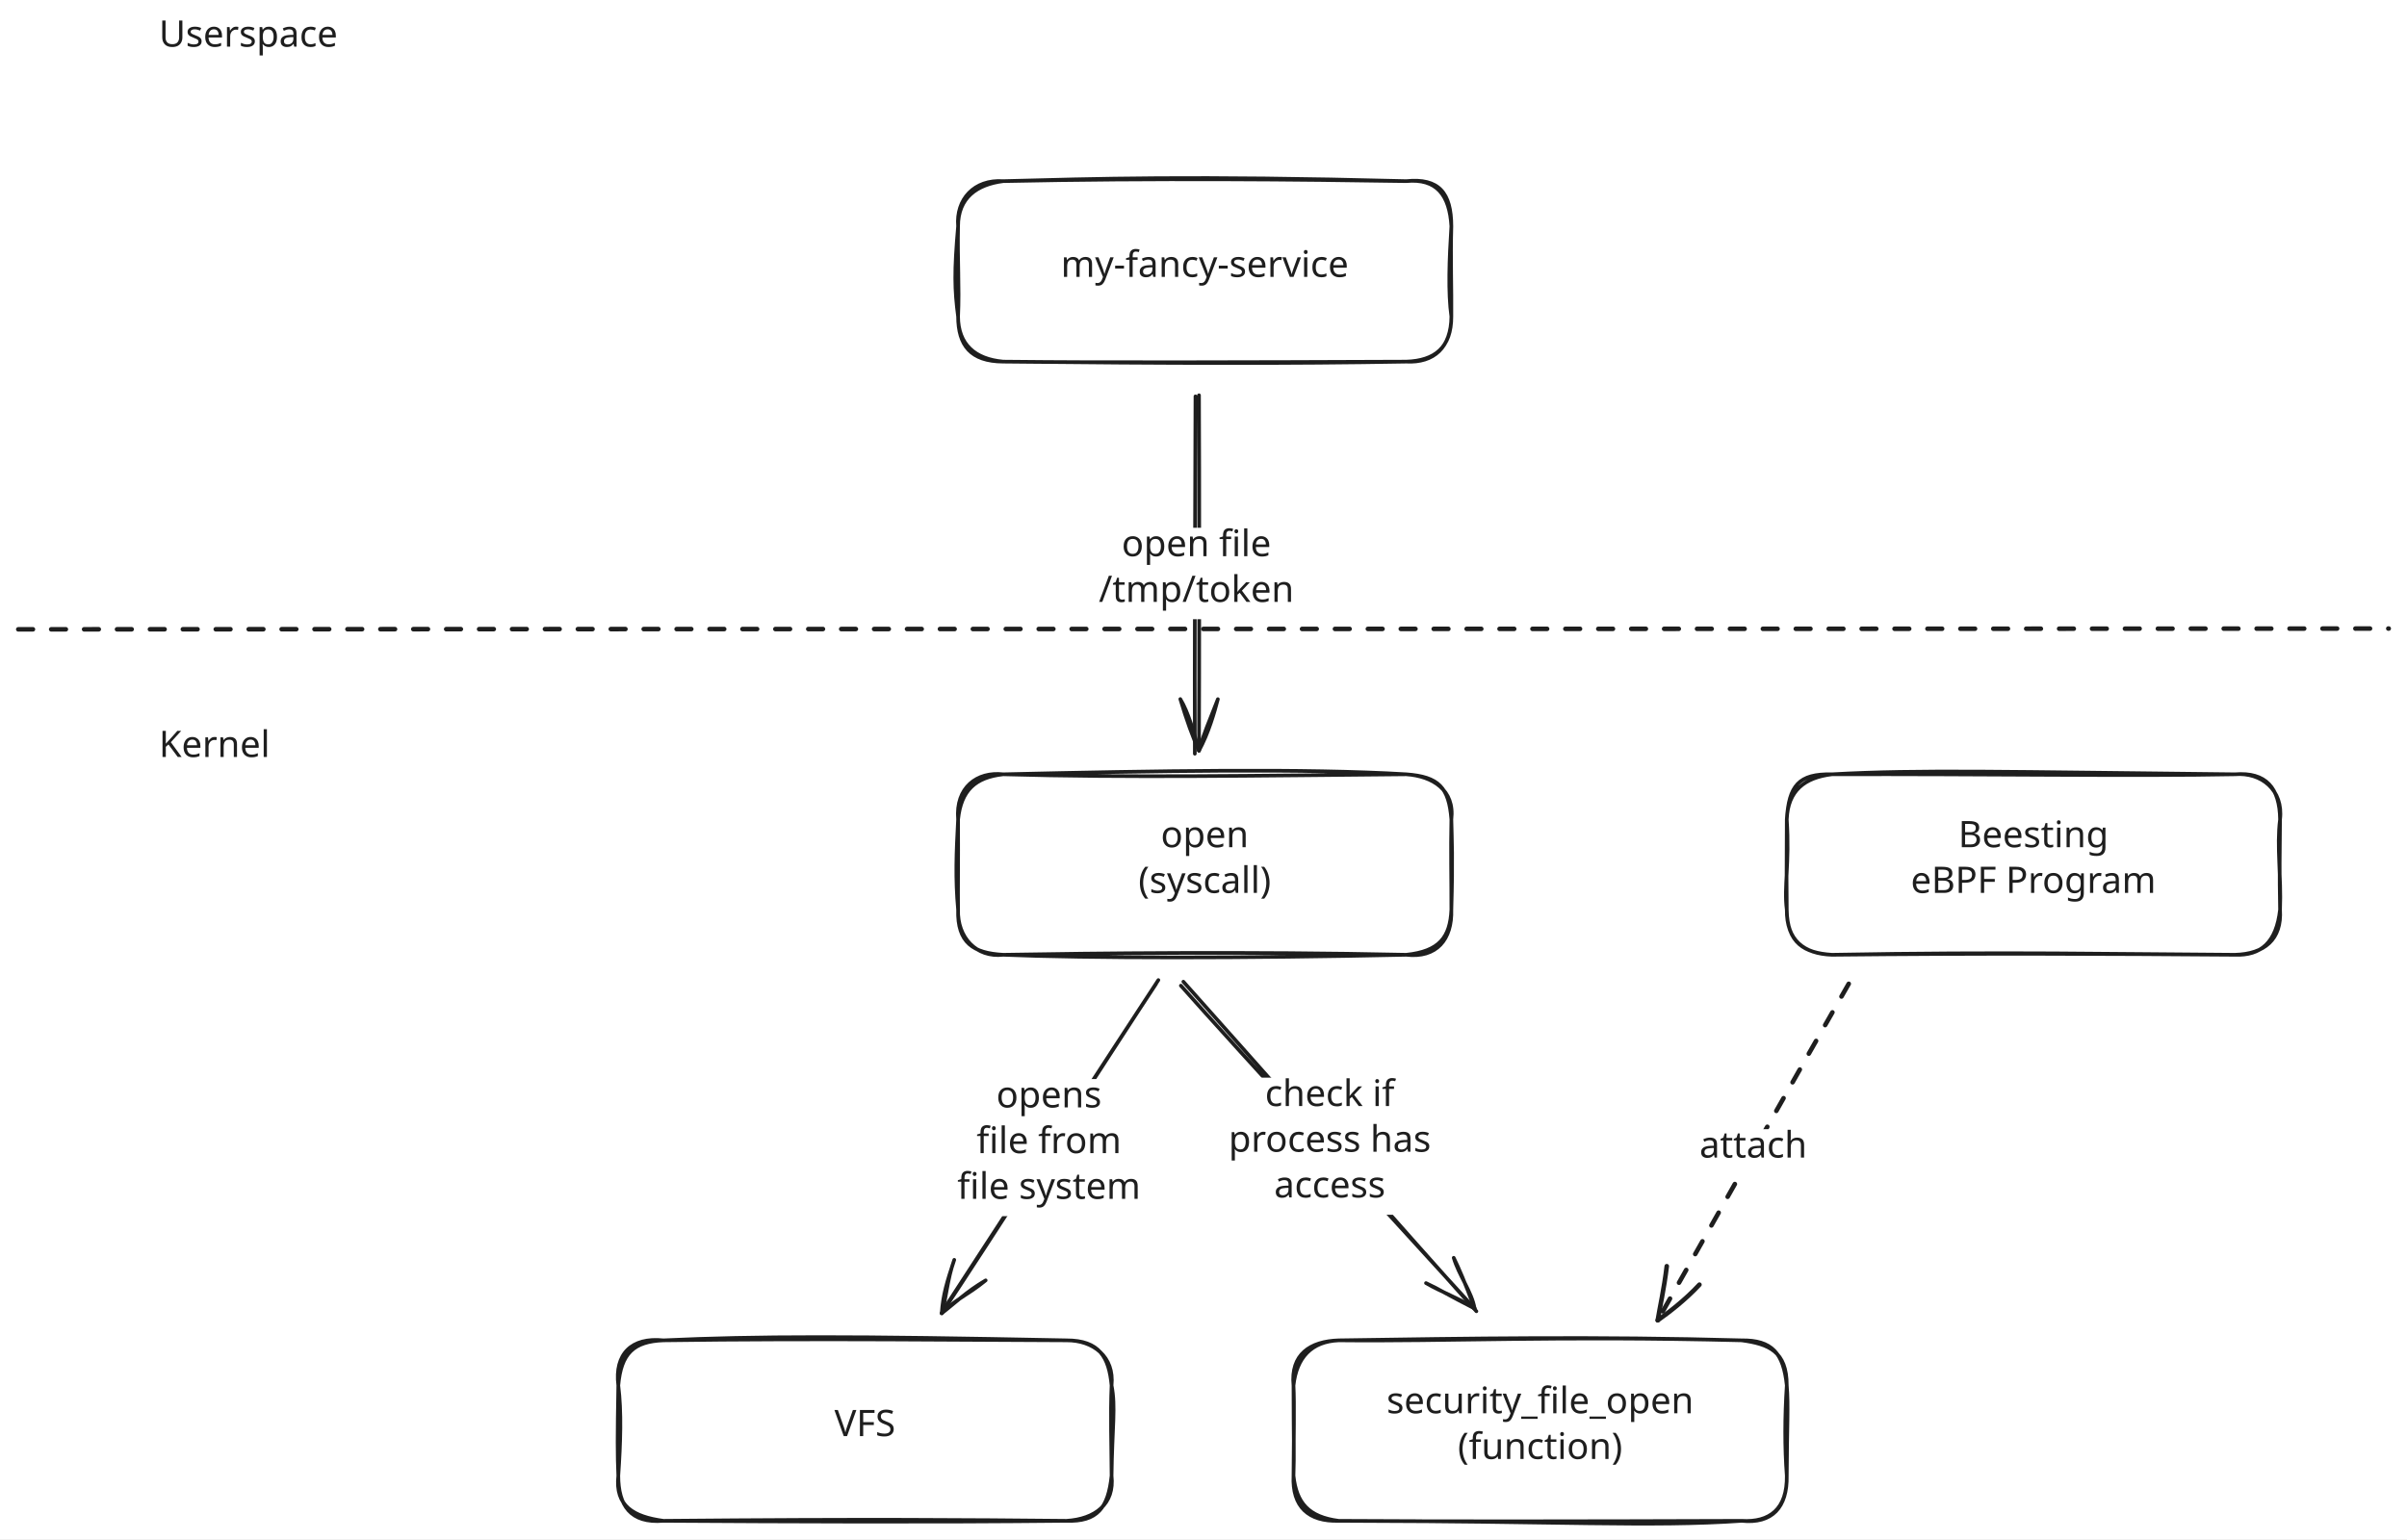
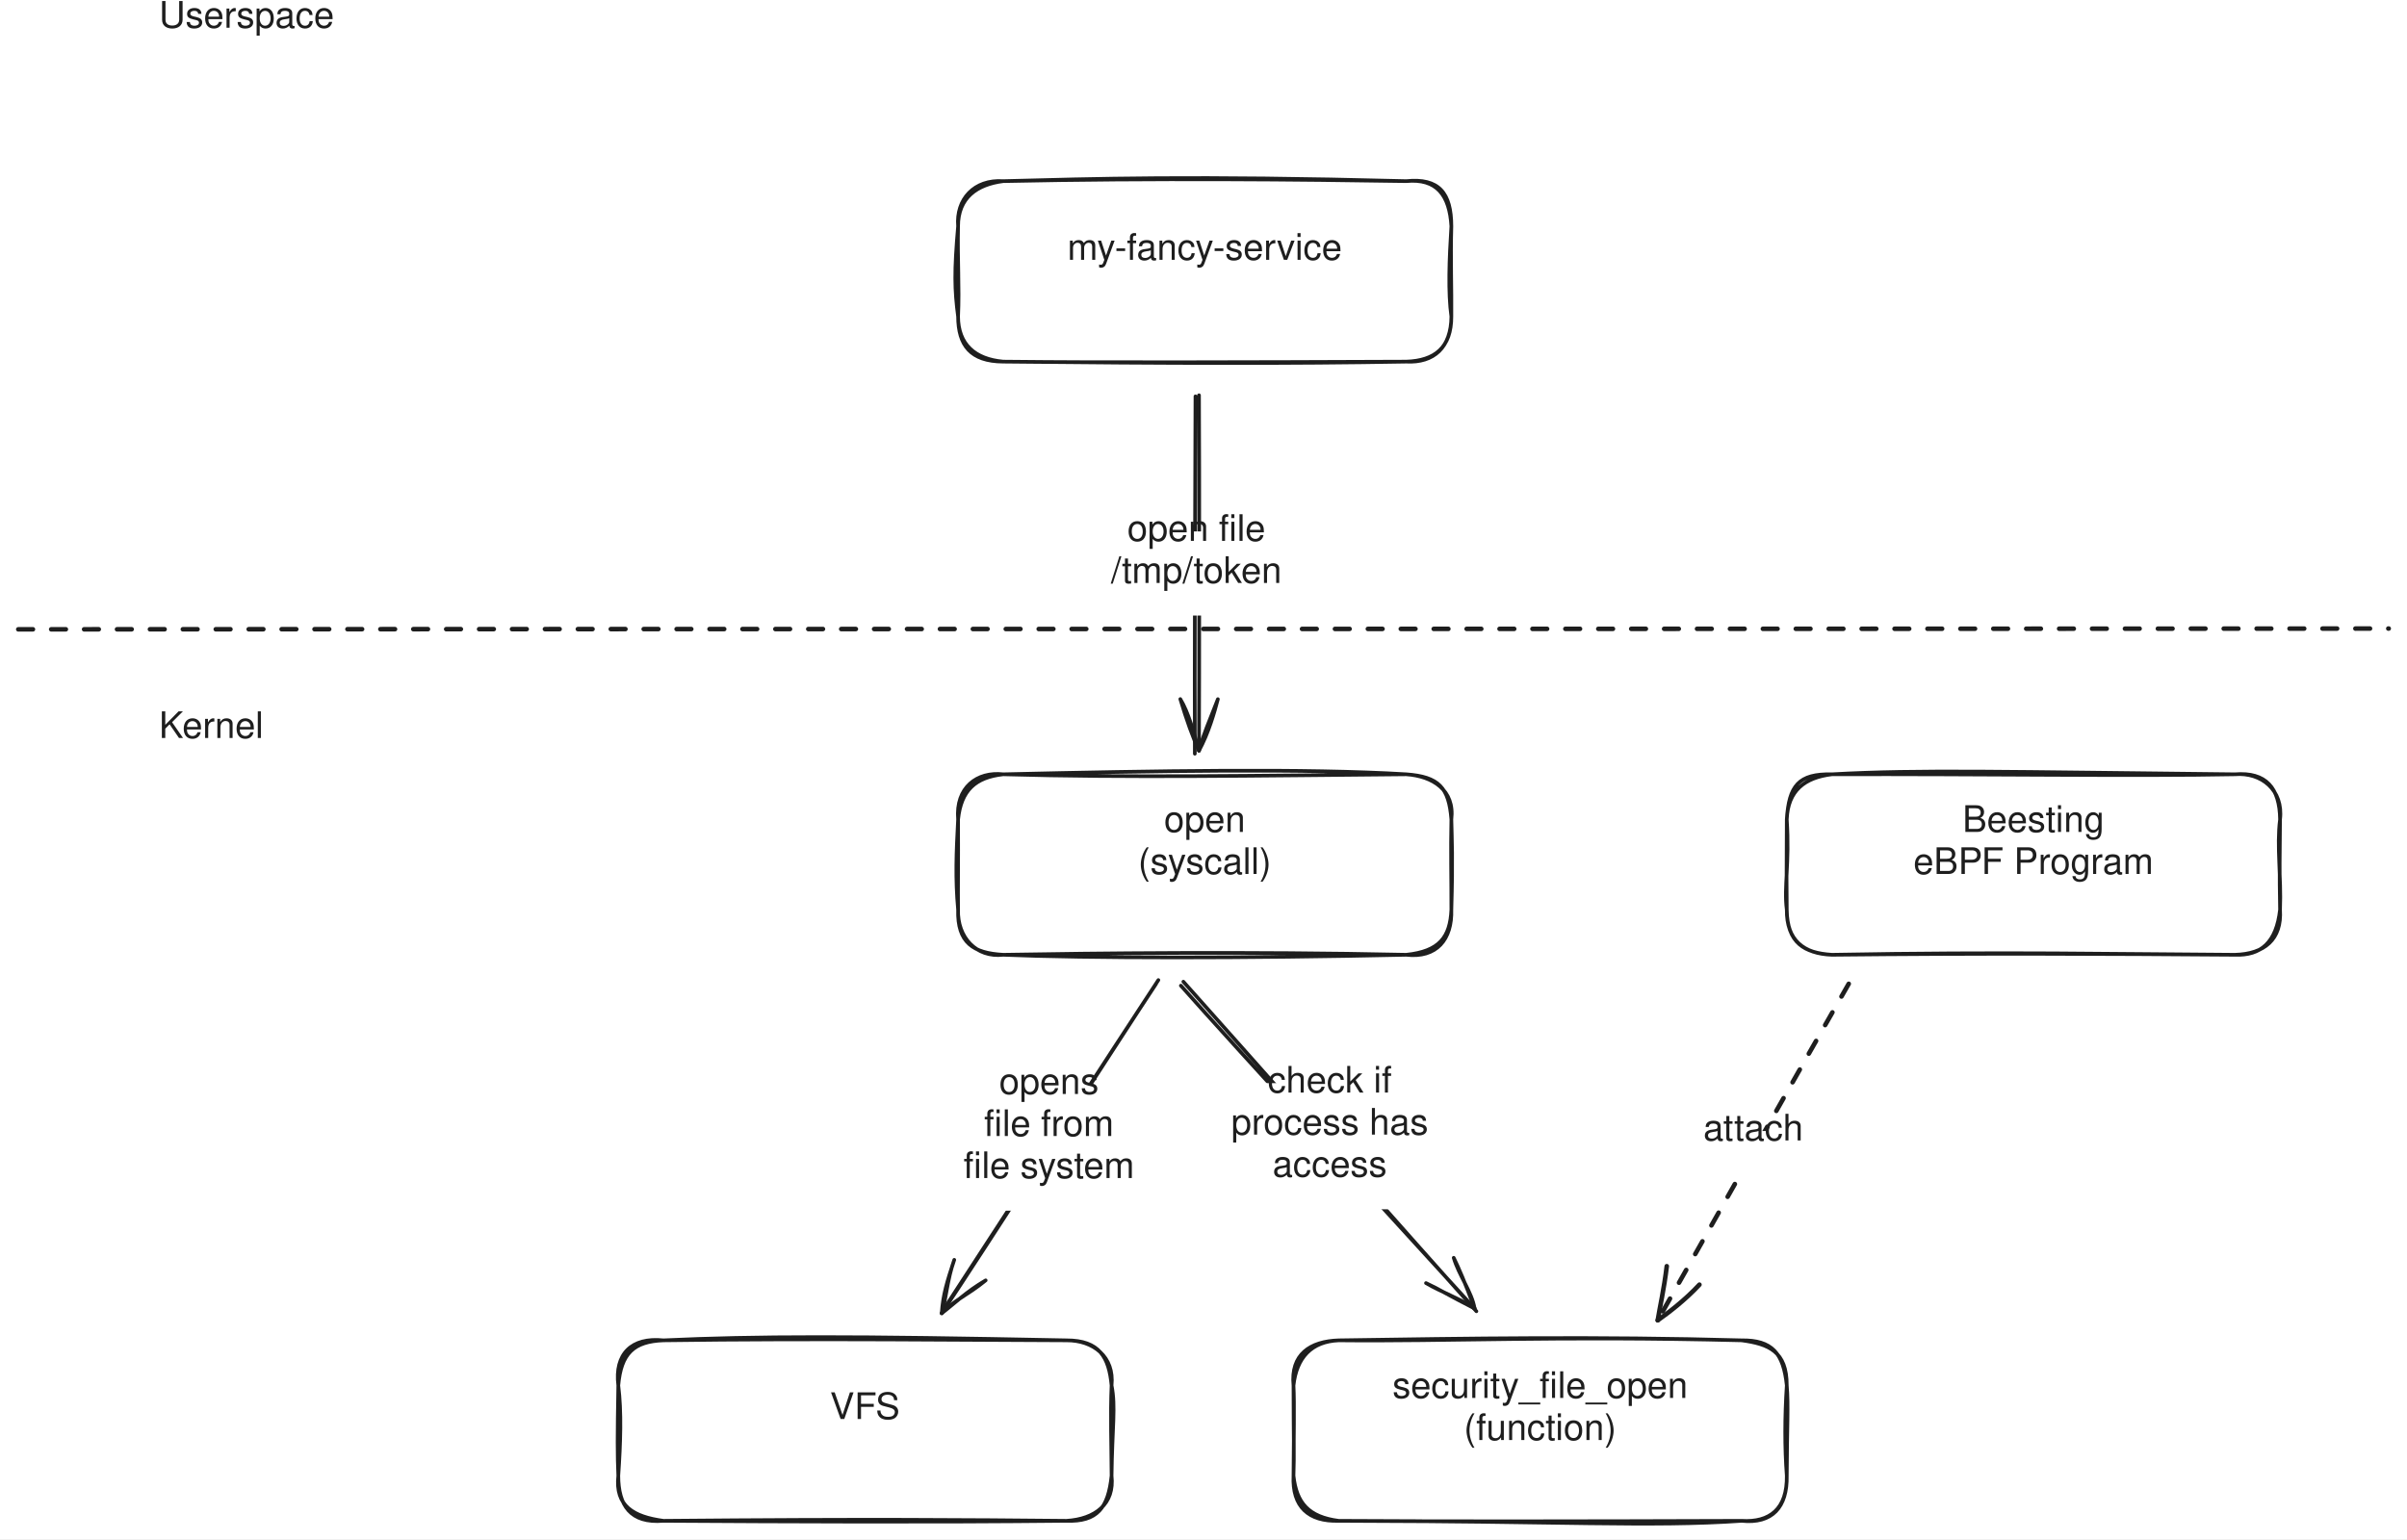
<svg xmlns="http://www.w3.org/2000/svg" version="1.1" viewBox="0 0 1316.222 841.895" width="3948.667" height="2525.685">
  
-   eyJ2ZXJzaW9uIjoiMSIsImVuY29kaW5nIjoiYnN0cmluZyIsImNvbXByZXNzZWQiOnRydWUsImVuY29kZWQiOiJ4nOVcXGlv20hcdTAwMTL97l9heL7sXHUwMDAyI6bvY4DFwod8rO/IR5zNwKAlSuKIXCJcdTAwMTWScuJcZvLft5pWzEOkXHUwMDBlj+SRNlxuXHUwMDEwy+wmu9jdr96r6m7/ubG5uVx1MDAxNT9ccpyt3za3nK9N23Nbof1l61dz/dFcdCM38KGIJL9HwTBsJjW7cTyIfnv3rm+HPSdcdTAwMWV4dtOxXHUwMDFl3Whoe1E8bLmB1Vxm+u/c2OlH/zb/n9l951+DoN+KQyttpOa03DhcYp/bcjyn7/hxXHUwMDA0T/8v/L65+Wfyf8a60GnGtt/xnOSGpChjIJbFq2eBn1x1MDAxOMs0pZIyhV4quNFcdTAwMWU0XHUwMDE3Oy0obYPJTlpiLm21vVx1MDAwZpf13ZZbf0BcdTAwMWZ2erf7/cHlZZS22nY9r1x1MDAxMT95iVVRXHUwMDAwL5OWRXFcdTAwMTj0nFu3XHUwMDE1d390W+Z61V1hMOx0fScyb49frlx1MDAwNlx1MDAwM7vpxk/mXHUwMDFhSo1/7oLfNtMrX01ccoEtqbUgXHUwMDFhMyRcdTAwMTBPn2Lur1x1MDAxMWlcdMo5xlxcXHUwMDEwjlx1MDAxMCaqYNlu4MFIgGW/YMf8S217sJu9XHUwMDBlXHUwMDE46Lde6sSh7UdcdTAwMDM7hPFK63358c5CW5IqojDhL4Vdx+10YyjVXG5cblx1MDAxMVx1MDAxM0qmhZGTjFx1MDAwNFx1MDAxMZhhhWTaaabZwVErmVx1MDAxM7+n3Vx1MDAxZsJsOjJ3+EPPy/ah31x1MDAxYfXhj7mTzlx1MDAxZTq68j19L1O/Xpx12ZmXm32x8zV92cxcXIloeH9w2lG1i27X6fTOXHUwMDFmjrS82Xqp9/3X8sc+33x1e/m5c7pz8/jH7e4uqV01XHUwMDBlXHUwMDBlyYd8Kz/at8Mw+JJ57uhb2i3DQct+ntJYUsE4g/5nXCKdJZ7r94p95lx1MDAwNc1eioKNjMFj6Mu9f1x1MDAwNnhcZlXhjkquhVx1MDAxNLPDrrwrV1x1MDAxYXZcdTAwMDQriyGlOOacSMyYyuFOW4RoSVxmXHUwMDE2mNZKXHUwMDE2XHJbXHUwMDFj6lx1MDAwMNhcdTAwMTbHWsHIXHUwMDEzLsuxR8Yhh2CQXHUwMDA0XHUwMDE2mUF8NeZyXHUwMDA1Y+Ba5DxNrVxu/LjhfnOSN8ld3bf7rveUXHUwMDFi1mRcdTAwMDJDN/afam3bbz7VXCInfHSbmT43NbY9t2Om9VZcdTAwMTMsd8LcjI9dYK6XXG59t9XKclFcdTAwMTOatV3fXHSPZuGQIHQ7rm97V1Otgv5wXHUwMDBlf1xmIbYyg/hgR44pNdfVRPAmtUrAy6muQi9cdTAwMTZUaKmkXHUwMDE0M+OXea3zb41h57B9XHUwMDA2xH76xPufP+4tXHUwMDE0vy076jpcdTAwMGJcdTAwMDVwjXJiSY4kIFx1MDAwN2mqmaI5XHUwMDA0g66wXHUwMDEwZkohRmWC4eVBXHUwMDE4XFyFxZTUmJiW4DNcdTAwMGXh1PhcdTAwMTGCsaJcdTAwMTiDi1lcdTAwMGVrkumsOVx1MDAwMdhcdTAwMTRcdTAwMGKU6c45gFx1MDAxZMV2XHUwMDE477h+y/U7xVtcdTAwMWO/VVHi2VG8XHUwMDFi9PtuXGZmXFxcdTAwMDSuXHUwMDFmXHUwMDE3ayTP3TZM2nXssb6AJ1eWXHLM4/IyIf22mY5L8svL999/La1dPdKF2zeyP+dlZqwqJTEmXHUwMDE4Ma60SOlqXHUwMDFhuFx1MDAxZvTN6bfbq3onuLqM7lx1MDAwN23WXHUwMDE312jVwU0kt7BcdTAwMTRcdTAwMTBcdTAwMDBQnoA77ZFEXHUwMDE2YywsXHTUXHLwftbFtGDc4tCtQVx1MDAxNWOtkVx1MDAxNkLqnPydwM9KMcYwzvjg/3t6vlx1MDAwNlx1MDAwMoROrORlz2nHXHUwMDEzWDlcdTAwMGVcdTAwMDZVlJwzuci/Jc0ugngrsVmpmjFcdTAwMDXnwDRnbGZoolx1MDAxON9+7P1xXHUwMDFjXHJcdTAwMWZOb6M73qx7x3LNoVx0YtpSWHNcdTAwMDDLsnmXS4tSrTlcdTAwMDIlzFx0zXT8ZOWMIY7lP1x1MDAxMTKPndB3vLeFZbHNRWByYlx1MDAxZYlcdTAwMTFRvPpcdTAwMDOZIJa1lmh2XFzSkz2/d01OXHUwMDBmv920rvc7+2690dtf7Xg2TSMhiChcdTAwMTGEtXlUajFCJVx1MDAxNyai1Vx1MDAwNcNWIItcdTAwMDSCXHUwMDE4XHUwMDExiFsyMF6HNNJ5q1s/eeL7Z8dsQMl+Y+/z1df9N0gjTXwur93essO9U91cdTAwMWZeXHUwMDFjnCB2Zuvtu1x1MDAwNTy3MziV9/iIXFyd/HF8+HFcdTAwMTB+uDk8OFuvtFx1MDAxN8zPSlx1MDAwNpeEwNycJ/NVPvor7SlcYlx1MDAxN5agIJw1Qlx1MDAwMFOInXOeglx1MDAxMmxhxVx1MDAxNMLP/L08T6GQhbjWXHUwMDA0XHUwMDEzwVx1MDAwNFNl9M3HwmZBlKKSIPXXncS60HcwcPxP/j+ip1xiiNn755LSXlM4r8jvlUbNRPSMvp7oueLFq2l0XGbhMcdzZL6un85cdTAwMTU6ZnvD2lx1MDAxZdo9b+iTvfj6YLXxS1x1MDAxObdcYmags0dMn76teYBAwmJcZuJPsbJMXHUwMDBm6JVcdTAwMTBOr9l60dktrjmX937rPbuXzvFt2KtcdTAwMDdcdTAwMGZvQJxcdTAwMTOf2z354PVueu1cdTAwMWGgoHHyvn58XHUwMDEx9lx1MDAxZtaLkJmglXhmXGbmXHUwMDE34mp26V4+SqtccmilLSopx9igSWCWxzNFoNxcdTAwMTkyRJ2F0qJz2FxuW1xma1xiIVRcdTAwMDG0XHUwMDEzyFx1MDAxOKIqhZFWXHUwMDBiUOzrQsaR01x1MDAxY4Ywsvcwk5z7XHUwMDExXHUwMDBitod+M4Z5uyxunsJSRW6e1calUzVj1VpcdTAwMWJickkgYJ1da5P4LN5cdTAwMGXuP9SD7fvPwf6Tv8ORu9rQrlx1MDAxMWYhXGaAXHUwMDEyXHUwMDAwXHUwMDEykytcdTAwMTP5ZFmOrJdcdTAwMDfu18fkiEsshMhswVlcdTAwMDeqjqmU9ceO9u7uXHUwMDFhp5f9xs3j6ZeTN4idV4VSaSY8KuBOXHSlXGKmsyvk8r5cXGnUaWrBa1xuRVx1MDAxOVx1MDAxMoRm14ZcdTAwMTLMMWrR5Vx1MDAxMyql1kQ2XHUwMDFkz0xDPI4xR3RcdTAwMDGyeF3Y9Ga/sSTKnEJcdTAwMTZFysxcdTAwMTmyiFxc9bNrKOPEzFx1MDAwZb9cIicqzKVkfI5M9eRcdTAwMDTiSqKTaGJcdTAwMDElUuCV51xyj3l4glx1MDAxOCZUXHUwMDEyRkbLR6xg2OJcdTAwMTCamvVcdTAwMDJKrLnFXHUwMDExaNpkUVx1MDAxOT6ZZeVcdTAwMTEjSkml2bvxd23beFx1MDAxZCNS9/DuwH9sdS/D+GB7XHUwMDFipvDRuV4uc2XGLbcnJPPWo63Ds+y7SnxJc2i6XHUwMDAwWYhSkFNcXGhGXHSWnCiRqdaxXHUwMDA3XHSWLMxcYlF8tE9DqrGuze1HqbJqclosY1UtNUtxxCGcQ3LcKmIhyVxizFx1MDAxZpnML8bGrFrwXpiiI1rodphcXO1x7KS3b2R/zqtmdHV+QHHKJMVcdTAwMTkwTl3aK1x1MDAwNcJqO0yqLFxyU11ghYQgSOZcdTAwMTN+pt8pRFpcXD0n/Ja50Vxywlx1MDAxNTJlL8x4loBcdTAwMDBcdTAwMTIkXHUwMDExjPxEaVx1MDAwMlx1MDAxM3RvmvB785P/Lu5cdTAwMGbexTBcdTAwMTD+krTOXHUwMDE0XHUwMDExUJa6n2TbXCLSXHUwMDAylfInS5xjy/RcdTAwMDJcdTAwMDJhOkf2fnKotppglsjSXHUwMDEwXHUwMDEzUERNUlx1MDAwMFx1MDAxNbJ9XGYjizH2XHUwMDE2u2cwUKTCXG6wocFxSIpKdq2arCBcdTAwMDbH8sxWhrDG9Fx1MDAxMFx1MDAwMmBTeO+lZFxilqaHvt1pXGbvfX19XFz3gEu3T5U9lKulh+ZSXHUwMDFlXHUwMDEwanImXHUwMDExNulcdTAwMWGFaInyYJbSjIPqTlx1MDAxNoVgyF+nhybHVVx1MDAwNatAXHUwMDA2IaYhXHUwMDAwJ0DTZodWqVmMS1x1MDAwMMOzaCgxa51cdTAwMDRRrVx1MDAxYVTmM1x1MDAwZadcdTAwMDVJpLRnx87QXHUwMDExQSif51xmXTk0VtupMm5JXCJcdTAwMTVcdTAwMDZkaqVI4TBcdTAwMGZcdTAwMTPawkJcdTAwMTLCsFq2UzVcblx0WlBIK8xcZt7Gnep4mlWDdINgRvxkXHUwMDAyKfrkJzKkXHUwMDFkXHUwMDA2/dHX6CmKnf6SdNJcdTAwMTS5UKaTZjBxJrkkXpktktVyXHRrUP5IXHUwMDEyNju0J69Crya0XHUwMDE1s6Q5iSdcdTAwMDQ2R4Hzx2NcdTAwMTlcdTAwMDaHSlx1MDAxOOF8+Yd8XHUwMDA0KDOptKCUYmDbMrUklUWAgMHfcipx9pBGuvlYXHUwMDExLVx1MDAxN3Iu4Fxy1Vx1MDAxMlxuyUHz3P3P8dnBuf9cdTAwMTm9P97/enSzpmpcdFlUXHUwMDEzQjTRhi2QJrJElXCLmzSNxn9NLE1et81cdTAwMTmFqabQmFx1MDAxNFx1MDAxYVGOXHUwMDA0XHUwMDE5t0laiFx1MDAxM80hNMBEofG1s3XSSZVgSlxux2C0IJWkq89uXHUwMDEwxDhcdTAwMDInMntcIqlcdTAwMWNcdTAwMTMr7UthillCXHRzWlx1MDAwMuY+T1x1MDAxYn52pdRcdTAwMDKtXGJ4oHjZaSQsLIpBJHHCqUaibFG67K9cZlxiXHUwMDAwrtQ/0fJYs+s0e5tu+5M/XGKDJti+2bVBkdhN831JXCJpikYoiqRcdTAwMTlNXFyESJq8K1x1MDAxNFdcdTAwMWX/XHUwMDEwiCZppdmPTIp2u2Pf4quvXHUwMDFm71x1MDAxZfu3h+9bPbK74kliXHUwMDAxkbRcdTAwMDY8cTLaXHUwMDE1mlx1MDAwM3fx+Ee6YLI6e000XHUwMDA1iZfbmrBcdTAwMGVbTVx1MDAwZVx1MDAwZaNdQU7aXHUwMDA3qH53XHUwMDEykFx1MDAwNr267Fxyf6Ldm1RXL2dcdTAwMGKFwFx1MDAwNs5nJ9Xy3lxcbeApZFx1MDAxOUXPJDdcdTAwMTlcdTAwMDae3+BVPE2xROBhKi1cdTAwMDEtmHxcdTAwMWJoxFx1MDAxOVx1MDAxN2ckU1x1MDAxOLGFXHUwMDFjuno1q1KidGYz+LJZdcdxolx1MDAxOIT7J9/ZudjfvFxig1x1MDAwZbzckuh0XG6VXHUwMDE06XSabUtdm1GVXHUwMDE0is00gahcdM2ea5js21bzbLNg2lKAIYZFyd/iMslcdTAwMDZCuMJvsDZj9oUqicw+NaRcdTAwMDUqOVx1MDAxYVx1MDAwNV7FYlx1MDAxML9CNfqMolwitMFccsCtRC3iqPNcdTAwMWImXHUwMDFi/Gaj9sX3eGg/tD7yk4/1i92BN1x1MDAxZvNBcJFxaItPNkxcdTAwMDb1Zi7ZkMguTiglXHUwMDA0Jk6mzkuqXHUwMDAxRJlUeLRcdTAwMDCCx5XKwlNcclx1MDAwMGattVm1w1x1MDAxOPRiSf5cdTAwMDNZUlx1MDAxMSSBTLCJwtd+VaZcbk7mM1x1MDAwZaT0eVx1MDAxYtmfc6dcdTAwMWIqvalClEs9z6JMOShW25tCqGEhXHUwMDAyPVxub5usvOS9qVx1MDAwNt3ETMJcdTAwMDHiXHUwMDAxXHUwMDAwx/KEkVn9MUk8jCtUUdlcdTAwMWaJXHUwMDEwIGxcdTAwMDUlf+sxU1xuXHUwMDEzNjVg2bLIjmO72V2SXGaaolx1MDAwNooyqGjLXFw7cjdGjmDLXHUwMDFlXGZcdTAwMWEx9OmL24RBdFujjkn7cevRdb7sjE+qX9rJx1BPXHUwMDAyfYMyJyHD71x1MDAxYt//XHUwMDA3+bVcdTAwMTX4In0=
+   eyJ2ZXJzaW9uIjoiMSIsImVuY29kaW5nIjoiYnN0cmluZyIsImNvbXByZXNzZWQiOnRydWUsImVuY29kZWQiOiJ4nOVcXGlv20hcdTAwMTL97l9heL7sXHUwMDAyI6bvY4DFwod8rO/IR5zNwqAlSuKIXCJcdTAwMTWScuJcZvLft5qWRYpcInUkoiNjZMCWSYosdter96q6qL82Nje34qeBs/XH5pbztWl7biu0v2z9brY/OmHkXHUwMDA2PuxcIsn/UTBcZpvJkd04XHUwMDFlRH+8e9e3w55cdTAwMTNcdTAwMGY8u+lYj240tL0oXHUwMDFlttzAalx1MDAwNv13buz0o3+b32d23/nXIOi34tBKL1JzWm5cdTAwMWOEz9dyPKfv+HFcdTAwMDRn/y/8v7n5V/I7Y13oNGPb73hO8oFkV8ZAovNbz1x1MDAwMj8xlnOilcCcjFx1MDAwZnCjPbhcXOy0YG9cdTAwMWJMdtI9ZtNW2/twWd9tufVcdTAwMDf0Yad3u99cdTAwMWZcXF5G6VXbruc14icvsSpcbuBm0n1RXHUwMDFjXHUwMDA2PefWbcXdl2HLbC/7VFx1MDAxOFxmO13ficzd4/HWYGA33fjJbENovPV5XGL+2Ey3fDVHXGJsSa1cdTAwMDXRmCGBeHpcdTAwMTbz+Vx1MDAxYZGWoJxjzFx1MDAwNeFcYmGicpbtXHUwMDA2XHUwMDFlzFx1MDAwNFj2XHUwMDFidsxPatuD3ex1wEC/NT4mXHUwMDBlbT9cdTAwMWHYIcxXetyXl3tcdTAwMTbaklRcdTAwMTGFXHRcdTAwMWbv7Dpup1x1MDAxYsNerWAnYkLJdGfkJDNBXHUwMDA0ZlghmVx1MDAwZZq57OColfjE/9LhXHUwMDBmwZuOzCf8oedlx9BvjcbwxXdS76GjLd/T+zLH1/Nel/W8XHTvi52v6c1mfCWi4f3BaUfVLrpdp9M7fzjS8mZrfNz334tP+/zhq9vLz53TnZvHP293d0ntqnFwSD5MXuXl+nZcdTAwMThcdTAwMDZfMudcdTAwMWS9S4dlOGjZzy6NJVx1MDAxNVxccSk1l+k8e67fy4+ZXHUwMDE3NHspXG42Mlx1MDAwNk+hb+L+M8DjrFxmdzCVimhE0MK4K1x1MDAxZcu1xlx1MDAxZCHYwohQQFx1MDAxN2ArjzuMLFxiTJJcdTAwMTgwMK2VzFx1MDAxYrY62GFcdTAwMGWG0Fx1MDAxMtRcdTAwMTE6XHUwMDA1NkQlXHUwMDE3WDD082ib2DFcdTAwMDWrUlx1MDAwZtVMcEzVMlx1MDAxZZpaXHUwMDE1+HHD/eYkdzKxdd/uu97ThFx1MDAwZiSuXHUwMDBi49d/qrVtv/lUi5zw0W1mXHUwMDA221x1MDAxY7HtuVx1MDAxZOPQW02w3Fx0J3w9doGzxlx1MDAwN/TdVivLQk24rO36Tni0XGJ7XHUwMDA0odtxfdu7mmtcdTAwMTWMh3P4MoUwuzzjXHUwMDFjkWP2mu1qJmyTo4pgm/HUXHUwMDFjbjHBSmnwjXRm5lx1MDAwMZd5rfNvjWHnsH1cdTAwMDaUfvrE+58/7q1cdTAwMTS4LTvqOitFbo1yYklcdTAwMGVBilxupKlmKlx1MDAwNUniP1haXGIzpVx1MDAxMKMyXHUwMDAxb3XYhVx1MDAxOGExJTUm5krwmoZwavxcYsFYUYwhtlTDl2Q+X66SejJDa4fxjuu3XFy/k/+I47dK9nh2XHUwMDE071x1MDAwNv2+XHUwMDFig1x1MDAxOVx1MDAxN4Hrx/kjkvNuXHUwMDFiXHUwMDBl7Tr21FjAmUv3XHLM6SZcdTAwMDVC+m4znZfkn/H7//1eeHT5TOc+vpH9uywnXHUwMDEzRPJbx+CmWlMm1Vx1MDAxMuB+0Den326v6p3g6jK6XHUwMDFmtFlfXFyjdVx1MDAwNzeR3MJSaEopT8CdojdcdTAwMTHEXHUwMDE4XHUwMDBiS2LOXHUwMDAx3s+KmOaMW1x1MDAxZLo1tzjAXHUwMDAx0Vx1MDAwNalZKcZcdTAwMThcdTAwMDbj/z7MfFxy3Fx1MDAwN+NXSsme045nXHUwMDEwclx1MDAxY1xmyth4wuQ89Vx1MDAxNlxcdlx1MDAxNZxbXG5Lnt84RiWnXGI8hJNUTM9DJYrx7cfen8fR8OH0Nrrjzbp3LN84KonElsKaXHUwMDBiqaumXFwurSWkMoaUlf9yPOqsl1aKx2Mn9Fx1MDAxZO91wZi/5iqQOLNkxDMzmsMjU1xcXGJcdTAwMTj1xeFIT/b83jU5Pfx207re7+y79UZvf71T17RkhJ5T13SEXHUwMDEzr9BiXHUwMDA0Ri5M8qpzhq1BxVxiJDBcIlJJls7TWyhcdTAwMTmdt7r1kye+f3bMXHUwMDA2lOw39j5ffd1/hZLRzPPy2u0tO9w71f3hxcFcdGJntt6+W8F5O4NTeY+PyNXJn8eHXHUwMDFmXHUwMDA34Yebw4Ozt1Xiorq0tlxmKJOCYY5cdTAwMTYvclx1MDAxNc/+WkdcblwikIVcdTAwMTCVRqQoPFx1MDAxNSkooVx1MDAxNlZMIfxM29VFXG5JLUphyIsjXHUwMDA1XHUwMDEz+Vx1MDAwMCGIUlRcdTAwMTKkfj4+/Fx1MDAxNHVrtISP/lx1MDAxY3VcdTAwMDdcdTAwMDPH/+T/I3qKgJS9f1ZU45pDd3luLzVqIZJn+CdIXsv81jF2TflTI0pcdTAwMTZPha+fzlx1MDAxNTpme8PaXHUwMDFl2j1v6JO9+PpgvbFLXHUwMDE5t1xiZiCtRyyfgsScQCBhMVx1MDAwNimnWFuWXHUwMDA3+EqkxVx1MDAxYltcdTAwMTc6u8U15/Leb71n99I5vlxye/Xg4Vx1MDAxNUhz5nm7J1x1MDAxZrzeTa9dXHUwMDAzXHUwMDE4NE7e148vwv7D21wiYyZLXHUwMDAxTVx1MDAxMNFUULY4nosnab3xrLVcdTAwMDVjoFx1MDAxOVFcdTAwMWFcdTAwMTXgmVx1MDAxMlDtXGYpVDVcdTAwMTeb9IFgc5mFqFhrI1x1MDAxZLRagVR/K1RcdTAwMWM5zWFcYvN6XHUwMDBmfuTcjziwPfSbMThtVcw8h6LyzLyojZVcdTAwMTM1XHUwMDEzpVx1MDAwYlKUSSGNwFxcXHUwMDE41yQ+i7eD+1x1MDAwZvVg+/5zsP/k73Dkrjeua4RZXGJcdTAwMDNcdTAwMDNcbsCIKY2JydrYXHUwMDA0UfOcWWvA0pBcdTAwMTZILIRQK1hQfkWajqmU9ceO9u7uXHUwMDFhp5f9xs3j6ZeTV8iZ14VOKSlfKlwiglwiguFnYdxcdTAwMTWP5lrjTmOLXHUwMDAx7ChmnJrUdnJcdTAwMTFYMGbRXHUwMDE3Oq1cdTAwMGV1VFlKXHUwMDBiXHUwMDA2wC9cItPpkrRGXGJjXHUwMDBlqcvfh0xv9lx1MDAxYlx1MDAxNTHmXHUwMDFjssgz5oQhqyhSP4eGXHUwMDAybEpG81vT3JVrQilaokI9u3C4ltgkmlhcdDaFeG5qnFx1MDAwNKfSXHUwMDE2oZIwMlotYjnDVofP1KwxKLFZ1kUgaZPlY3hNgVx1MDAxNEtJpenS+FVcclx1MDAxYT/GiNQ9vDvwXHUwMDFmW93LMD7Y3lx1MDAwNlx1MDAxNz4619UyV2beJro/Mnc9alx1MDAwZl6kwyqJJc2hXHUwMDE5XHUwMDAyZCFKIapyoVx1MDAxOSVYcqJE5rCOPUjgaWFGXGLY/dyRIdXU0E50npRZNbsmlrGqlpqlOOKUYySnrVwiXHUwMDE2koyA/8jEv1x1MDAxOJuyasVdL/lAtNLGl4mjp7GTfnwj+3dZNZNcdTAwMTnIfMSURFxiKaVaPIkoXHUwMDA2wnpcdTAwMDdMxkHNQO7w0o06XHUwMDE5MLGgltaYaEgmkn5UkbNshU0v1KLSVChcdTAwMTYr1Fx1MDAxM5g5mCFGfnl5IFx1MDAxZPjXqNRvmrR785P/Lu5cdTAwMGbexTBcdTAwMDN+RVwiZ1x1MDAwZftcdTAwMTdcdTAwMTXsZ9m2inJAqe5cdTAwMTGotKdcdTAwMWMyXHUwMDEyzFx1MDAxOF/iWY7ZOdp6olhcIktDlk1cdTAwMTE11Vx1MDAwMLjjXHRcdTAwMTRDumIxXHUwMDE4hFfoksHAjVxuK8aZ5oJA6l/QmIqVmX9gz+dQjjKTNy5cclx1MDAwMLAhuUKVlFx1MDAwNipcdTAwMTNC3+40hvu+vj6ue0Ci26fKXHUwMDFlyvVcdTAwMTJCS0lcdTAwMGVcctYwibCp0yhEXHUwMDBiJFx1MDAwN4Ms1KTBzytBMOU/JoRmJ1Q5q0D/IKZcdTAwMTGmhDLQZ5RcdTAwMTWaxUz/5EgtXHUwMDE0mPWWlFCtXHUwMDFjVOY1XHKnXHUwMDE1aaNM+TSfTIJXXHUwMDEwhXFmKWFeVC3GxlpHVSyYRVx1MDAwNFx1MDAwNURyKSijk+smTFxiXHUwMDBivE9xzipeN9HMYoKUSSORufCo1jPVi/a3UEbRJz/RXHUwMDFm7TDoj95GT1Hs9CtcdTAwMTJIc3RCkUBawMSFdJJgP6aTMCpcdTAwMTdKXHUwMDFjpDRcdTAwMTdcdTAwMTgtXlx1MDAxZpq95ryWkCaKWdI8XidcdTAwMDSmpv8op5NgwFx0Iy+QrlInXHSQZJDuXGJKKVx1MDAwNpotkklSWVx1MDAwNJiXcmBYiXXmXHUwMDAxjLTPWFx1MDAxMS1X0vj/ijJcdIXkoHnu/uf47ODc/4zeXHUwMDFm7389unmjMlx0WVRcdTAwMTNCNNGYXG6GNJFcdTAwMDVyhFvcXHUwMDE0ZjT+OZU0e6F2wihcYr5cdTAwMTQuJoVGlFx1MDAwM29M2yQtxInmkFx1MDAxM2Ci0PRq2VtcdTAwMTJIpWBKdk7BaEXyXGKXx1KMKFx1MDAwMi8lbImnM1xuQbHWwZQm4Vx1MDAxMlx0TYRcdJgqXHUwMDE3TFx1MDAwNbekQEhCdsBotqtu5bFcdTAwMTRJS1FS8rjUtD6C4Fx1MDAwZpiV+pevhb2ePmp2nWZv021/8lx1MDAwN2HQXHUwMDA02ze7NohcdTAwMTG7ad5XpI/myIO8PlrQxFXoo9n9n6Q07Vx1MDAxMUQk/cyLZz2i3e7Yt/jq68e7x/7t4ftWj+yueUVYQPasOWggglxuvp8g/4xHhVx1MDAwNeFcdTAwMWZuLNFcdTAwMTTUXHUwMDFkwbRcdTAwMTJVVFlfycFhtCvISftcdTAwMDDV705cdTAwMDLSoFeXveH6tGku8yjZXHUwMDBm0SlD5Vx1MDAwZjsyRLVZXHUwMDFiXbyIWzya61xyPEUtoeCFir6QJ//IRIXAw5RYZLJpbMZCjGRcbpTQSp6oeitsuuM4UVxmWv2T7+xcXOxvXoRBXHUwMDA3bq5cIlx1MDAxYZ1DIXlcdTAwMWGdZ1ul6zC6vGIoNVx1MDAwM52oXHUwMDE3p87ZIW09XHUwMDFmV1x1MDAxNkxbSmjNsCiAsCkvXHUwMDEwwlx1MDAxNX6FZVx1MDAxONP7qcw3XGIwhHR2eSyzXG7DLFx1MDAwNlx1MDAxOStcdTAwMWNGIXXlbLpcdTAwMWSFwnwholbxXHUwMDFj8yuWXHUwMDE3/Gaj9sX3eGg/tD7yk4/1i92BVy3hTebE8zP52ZjenCgvJGqLXHUwMDEzSlx0wTKT2abFXHUwMDA10GJGlD6vdeBpgbLy4lx1MDAwMoR8rbVZoMNcdTAwMThkYkHFXHUwMDAzWVJcdTAwMTEktdLY5N1vflx1MDAwMaZcZk7mNVxypPR8XHUwMDFi2b9Lf/vDjGY+gWWijFx1MDAxN1x1MDAwZafFqFjvcMohXHUwMDAzoIpcdTAwMTPztCwx6cZkONXYXHUwMDAy6ifgiIhcdTAwMDE6qlx1MDAxM0RcdTAwMWMmWFx1MDAxMdNatVizLUFcdTAwMDLkiMg+J/iLNFE6WVVrXCI7ju1mt1wiXHI0R1x1MDAwYuQ1UN6WpXpuN0ZhYMtcdTAwMWVcZlx1MDAxYTGM6ThowiS6rdHApOO49eg6X3amPeq3dvIyxJNcdTAwMDDfQMxJqPD7xvf/XHUwMDAzXHUwMDE511xuqSJ9
  <defs>
    <style class="style-fonts">
      @font-face {
        font-family: "Virgil";
        src: url("https://file%2B.vscode-resource.vscode-cdn.net/Users/patrick/.vscode-oss/extensions/pomdtr.excalidraw-editor-3.7.4-universal/public//dist/excalidraw-assets/Virgil.woff2");
      }
      @font-face {
        font-family: "Cascadia";
        src: url("https://file%2B.vscode-resource.vscode-cdn.net/Users/patrick/.vscode-oss/extensions/pomdtr.excalidraw-editor-3.7.4-universal/public//dist/excalidraw-assets/Cascadia.woff2");
      }
      @font-face {
        font-family: "Assistant";
        src: url("https://file%2B.vscode-resource.vscode-cdn.net/Users/patrick/.vscode-oss/extensions/pomdtr.excalidraw-editor-3.7.4-universal/public//dist/excalidraw-assets/Assistant-Regular.woff2");
      }
    </style>
  </defs>
  <rect x="0" y="0" width="1316.222" height="841.895" fill="#ffffff" />
  <g stroke-linecap="round" transform="translate(523.9117 99.08008) rotate(0 134.8691 49.36523)">
    <path d="M24.68 0 C74.61 -1.29, 126.67 -3.06, 245.06 0 M24.68 0 C107.05 -1.76, 188.55 -0.9, 245.06 0 M245.06 0 C261.7 -1.59, 268.75 7.65, 269.74 24.68 M245.06 0 C262.93 -1.83, 269.7 6.35, 269.74 24.68 M269.74 24.68 C268.59 42.64, 267.89 61.03, 269.74 74.05 M269.74 24.68 C269.23 42.79, 269.9 58.92, 269.74 74.05 M269.74 74.05 C269.64 90.95, 260.2 99.55, 245.06 98.73 M269.74 74.05 C269.75 90.95, 260.77 98.24, 245.06 98.73 M245.06 98.73 C160.43 99.06, 72.72 99.32, 24.68 98.73 M245.06 98.73 C181.21 99.84, 117.31 99.67, 24.68 98.73 M24.68 98.73 C6.7 98.65, 0.08 89.75, 0 74.05 M24.68 98.73 C9.17 97.36, 0.05 89.25, 0 74.05 M0 74.05 C-1.93 59.47, -2.15 49.34, 0 24.68 M0 74.05 C0.75 57.67, -0.41 42.89, 0 24.68 M0 24.68 C-1.23 9.98, 8.77 -1.1, 24.68 0 M0 24.68 C0.01 8.94, 10.37 1.83, 24.68 0" stroke="#1e1e1e" stroke-width="2" fill="none" />
  </g>
-   <g transform="translate(580.5209 135.9453) rotate(0 78.25992 12.5)">
-     <text x="78.26" y="0" font-family="Virgil, Segoe UI Emoji" font-size="20px" fill="#1e1e1e" text-anchor="middle" style="white-space: pre;" direction="ltr" dominant-baseline="text-before-edge">my-fancy-service</text>
+   <g transform="translate(583.2144 136.9453) rotate(0 75.56641 11.5)">
+     <text x="75.566" y="0" font-family="Helvetica, Segoe UI Emoji" font-size="20px" fill="#1e1e1e" text-anchor="middle" style="white-space: pre;" direction="ltr" dominant-baseline="text-before-edge">my-fancy-service</text>
  </g>
  <g stroke-linecap="round">
    <g transform="translate(9.361295 343.7305) rotate(0 648.744 0)">
      <path d="M0.64 0.51 C216.77 0.33, 1080.76 0.28, 1296.86 0.09" stroke="#1e1e1e" stroke-width="2.5" fill="none" stroke-dasharray="8 10" />
    </g>
  </g>
  <mask />
-   <g transform="translate(86.93515 10) rotate(0 49.85995 12.5)">
-     <text x="0" y="0" font-family="Virgil, Segoe UI Emoji" font-size="20px" fill="#1e1e1e" text-anchor="start" style="white-space: pre;" direction="ltr" dominant-baseline="text-before-edge">Userspace</text>
+   <g transform="translate(86.93515 10) rotate(0 47.79785 11.5)">
+     <text x="0" y="0" font-family="Helvetica, Segoe UI Emoji" font-size="20px" fill="#1e1e1e" text-anchor="start" style="white-space: pre;" direction="ltr" dominant-baseline="text-before-edge">Userspace</text>
  </g>
-   <g transform="translate(86.93515 398.5352) rotate(0 28.66998 12.5)">
-     <text x="0" y="0" font-family="Virgil, Segoe UI Emoji" font-size="20px" fill="#1e1e1e" text-anchor="start" style="white-space: pre;" direction="ltr" dominant-baseline="text-before-edge">Kernel</text>
+   <g transform="translate(86.93515 398.5352) rotate(0 28.90625 11.5)">
+     <text x="0" y="0" font-family="Helvetica, Segoe UI Emoji" font-size="20px" fill="#1e1e1e" text-anchor="start" style="white-space: pre;" direction="ltr" dominant-baseline="text-before-edge">Kernel</text>
  </g>
  <g stroke-linecap="round" transform="translate(523.9117 423.5352) rotate(0 134.8691 49.36523)">
    <path d="M24.68 0 C108.23 -1.91, 190.27 -3.29, 245.06 0 M24.68 0 C93.19 1.94, 161.14 0.73, 245.06 0 M245.06 0 C262.92 1.3, 268.36 7.21, 269.74 24.68 M245.06 0 C259.53 1, 271.66 8.6, 269.74 24.68 M269.74 24.68 C269.98 36.12, 270.58 45.53, 269.74 74.05 M269.74 24.68 C269.35 42.01, 269.78 57.78, 269.74 74.05 M269.74 74.05 C269.07 89.05, 263.24 96.85, 245.06 98.73 M269.74 74.05 C270.25 90.41, 261.64 100.68, 245.06 98.73 M245.06 98.73 C157.54 100.69, 69.51 100.63, 24.68 98.73 M245.06 98.73 C158.86 96.88, 73.55 97.9, 24.68 98.73 M24.68 98.73 C8.36 97.84, -0.51 92.28, 0 74.05 M24.68 98.73 C9.93 100.43, -0.47 89.19, 0 74.05 M0 74.05 C-1.54 57.08, -0.97 42.92, 0 24.68 M0 74.05 C-0.14 62.06, 0.12 50.65, 0 24.68 M0 24.68 C1.68 8.69, 9.47 1.67, 24.68 0 M0 24.68 C-1.49 7.11, 10.45 -1.63, 24.68 0" stroke="#1e1e1e" stroke-width="2" fill="none" />
  </g>
-   <g transform="translate(618.7509 447.9004) rotate(0 40.02996 25)">
-     <text x="40.03" y="0" font-family="Virgil, Segoe UI Emoji" font-size="20px" fill="#1e1e1e" text-anchor="middle" style="white-space: pre;" direction="ltr" dominant-baseline="text-before-edge">open</text>
-     <text x="40.03" y="25" font-family="Virgil, Segoe UI Emoji" font-size="20px" fill="#1e1e1e" text-anchor="middle" style="white-space: pre;" direction="ltr" dominant-baseline="text-before-edge">(syscall)</text>
+   <g transform="translate(622.1158 449.9004) rotate(0 36.66504 23)">
+     <text x="36.665" y="0" font-family="Helvetica, Segoe UI Emoji" font-size="20px" fill="#1e1e1e" text-anchor="middle" style="white-space: pre;" direction="ltr" dominant-baseline="text-before-edge">open</text>
+     <text x="36.665" y="23" font-family="Helvetica, Segoe UI Emoji" font-size="20px" fill="#1e1e1e" text-anchor="middle" style="white-space: pre;" direction="ltr" dominant-baseline="text-before-edge">(syscall)</text>
  </g>
  <g stroke-linecap="round" transform="translate(707.3264 733.1644) rotate(0 134.8691 49.36523)">
    <path d="M24.68 0 C83.87 0.65, 143.34 -2.54, 245.06 0 M24.68 0 C95.59 -1.08, 166.37 -2.19, 245.06 0 M245.06 0 C261.64 -0.23, 267.92 6.95, 269.74 24.68 M245.06 0 C259.84 2.01, 269.8 5.94, 269.74 24.68 M269.74 24.68 C270.67 35.65, 269.84 47.17, 269.74 74.05 M269.74 24.68 C268.63 41.73, 268.59 58.69, 269.74 74.05 M269.74 74.05 C270.05 92.28, 260.41 99.69, 245.06 98.73 M269.74 74.05 C270.09 91.32, 261.78 100.5, 245.06 98.73 M245.06 98.73 C195.36 102.19, 145.27 98.83, 24.68 98.73 M245.06 98.73 C161.03 99, 75.93 99.15, 24.68 98.73 M24.68 98.73 C8.24 99.24, -0.84 91.07, 0 74.05 M24.68 98.73 C8.13 96.58, 1.6 88.87, 0 74.05 M0 74.05 C0.42 62.53, 0.04 54.08, 0 24.68 M0 74.05 C0.11 54.32, 0.54 34.15, 0 24.68 M0 24.68 C-1.7 7.69, 9.01 0.52, 24.68 0 M0 24.68 C1.71 9.35, 9.83 0.66, 24.68 0" stroke="#1e1e1e" stroke-width="2" fill="none" />
  </g>
-   <g transform="translate(751.4856 757.5297) rotate(0 90.7099 25)">
-     <text x="90.71" y="0" font-family="Virgil, Segoe UI Emoji" font-size="20px" fill="#1e1e1e" text-anchor="middle" style="white-space: pre;" direction="ltr" dominant-baseline="text-before-edge">security_file_open</text>
-     <text x="90.71" y="25" font-family="Virgil, Segoe UI Emoji" font-size="20px" fill="#1e1e1e" text-anchor="middle" style="white-space: pre;" direction="ltr" dominant-baseline="text-before-edge">(function)</text>
+   <g transform="translate(761.59 759.5297) rotate(0 80.60547 23)">
+     <text x="80.605" y="0" font-family="Helvetica, Segoe UI Emoji" font-size="20px" fill="#1e1e1e" text-anchor="middle" style="white-space: pre;" direction="ltr" dominant-baseline="text-before-edge">security_file_open</text>
+     <text x="80.605" y="23" font-family="Helvetica, Segoe UI Emoji" font-size="20px" fill="#1e1e1e" text-anchor="middle" style="white-space: pre;" direction="ltr" dominant-baseline="text-before-edge">(function)</text>
  </g>
  <g stroke-linecap="round" transform="translate(338.1016 733.1644) rotate(0 134.8691 49.36523)">
    <path d="M24.68 0 C108.58 -1.18, 195.82 -0.11, 245.06 0 M24.68 0 C75.36 -2.34, 127.87 -2.37, 245.06 0 M245.06 0 C259.75 -0.09, 271.38 8.95, 269.74 24.68 M245.06 0 C263.2 -0.05, 268.3 9.36, 269.74 24.68 M269.74 24.68 C272.07 36.17, 270.05 47.88, 269.74 74.05 M269.74 24.68 C269.03 40.83, 269.68 57.77, 269.74 74.05 M269.74 74.05 C267.93 91.66, 261.93 99.35, 245.06 98.73 M269.74 74.05 C271.49 89.58, 260.78 97.76, 245.06 98.73 M245.06 98.73 C170.44 99.5, 94.36 99.15, 24.68 98.73 M245.06 98.73 C191.11 98.23, 136.87 97.72, 24.68 98.73 M24.68 98.73 C6.57 100.27, 0.03 90.25, 0 74.05 M24.68 98.73 C8.2 96.48, -1.81 90.63, 0 74.05 M0 74.05 C1.23 56.07, 1.81 39.16, 0 24.68 M0 74.05 C-0.49 62.57, -0.5 53.09, 0 24.68 M0 24.68 C1.51 7.05, 8.49 0.61, 24.68 0 M0 24.68 C-2.16 7.4, 7.29 -1.84, 24.68 0" stroke="#1e1e1e" stroke-width="2" fill="none" />
  </g>
-   <g transform="translate(455.9808 770.0297) rotate(0 16.98999 12.5)">
-     <text x="16.99" y="0" font-family="Virgil, Segoe UI Emoji" font-size="20px" fill="#1e1e1e" text-anchor="middle" style="white-space: pre;" direction="ltr" dominant-baseline="text-before-edge">VFS</text>
+   <g transform="translate(453.5225 771.0297) rotate(0 19.44824 11.5)">
+     <text x="19.448" y="0" font-family="Helvetica, Segoe UI Emoji" font-size="20px" fill="#1e1e1e" text-anchor="middle" style="white-space: pre;" direction="ltr" dominant-baseline="text-before-edge">VFS</text>
  </g>
  <g mask="url(#mask-TWQqgMBVvjWCC2-TSGH2X)" stroke-linecap="round">
    <g transform="translate(654.2164 215.9528) rotate(0 0 97.75405)">
      <path d="M-0.5 0.85 C-0.66 33.67, -1.06 163.75, -0.85 196.34 M1.43 0.26 C1.65 32.79, 1.59 162.28, 1.42 194.66" stroke="#1e1e1e" stroke-width="2" fill="none" />
    </g>
    <g transform="translate(654.2164 215.9528) rotate(0 0 97.75405)">
      <path d="M-8.78 166.44 C-4.37 173.69, -1.29 185.01, 1.42 194.66 M-8.78 166.44 C-5.41 177.76, -1.93 187.49, 1.42 194.66" stroke="#1e1e1e" stroke-width="2" fill="none" />
    </g>
    <g transform="translate(654.2164 215.9528) rotate(0 0 97.75405)">
      <path d="M11.75 166.49 C9.88 173.63, 6.7 184.95, 1.42 194.66 M11.75 166.49 C7.4 177.74, 3.17 187.44, 1.42 194.66" stroke="#1e1e1e" stroke-width="2" fill="none" />
    </g>
  </g>
  <mask id="mask-TWQqgMBVvjWCC2-TSGH2X">
    <rect x="0" y="0" fill="#fff" width="754.216" height="511.461" />
-     <rect x="601.106" y="288.707" fill="#000" width="106.22" height="50" opacity="1" />
+     <rect x="607.527" y="290.707" fill="#000" width="93.379" height="46" opacity="1" />
  </mask>
-   <g transform="translate(601.1064 288.7069) rotate(0 53.44165 25.54567)">
-     <text x="53.11" y="0" font-family="Virgil, Segoe UI Emoji" font-size="20px" fill="#1e1e1e" text-anchor="middle" style="white-space: pre;" direction="ltr" dominant-baseline="text-before-edge">open file </text>
-     <text x="53.11" y="25" font-family="Virgil, Segoe UI Emoji" font-size="20px" fill="#1e1e1e" text-anchor="middle" style="white-space: pre;" direction="ltr" dominant-baseline="text-before-edge">/tmp/token</text>
+   <g transform="translate(607.5269 290.7069) rotate(0 47.02114 23.54567)">
+     <text x="46.689" y="0" font-family="Helvetica, Segoe UI Emoji" font-size="20px" fill="#1e1e1e" text-anchor="middle" style="white-space: pre;" direction="ltr" dominant-baseline="text-before-edge">open file </text>
+     <text x="46.689" y="23" font-family="Helvetica, Segoe UI Emoji" font-size="20px" fill="#1e1e1e" text-anchor="middle" style="white-space: pre;" direction="ltr" dominant-baseline="text-before-edge">/tmp/token</text>
  </g>
  <g mask="url(#mask-5-WW4HDM9muPGL04Na9AY)" stroke-linecap="round">
    <g transform="translate(633.0167 537.1602) rotate(0 -59.40923 90.57929)">
      <path d="M0.41 -1.06 C-19.29 28.82, -97.7 149.62, -117.68 180.16 M-0.83 0.99 C-20.64 30.93, -98.07 151.28, -118.04 181.18" stroke="#1e1e1e" stroke-width="2" fill="none" />
    </g>
    <g transform="translate(633.0167 537.1602) rotate(0 -59.40923 90.57929)">
      <path d="M-111.2 151.97 C-115.11 163.91, -117.35 170.91, -118.04 181.18 M-111.2 151.97 C-115.01 162.39, -115.7 173.96, -118.04 181.18" stroke="#1e1e1e" stroke-width="2" fill="none" />
    </g>
    <g transform="translate(633.0167 537.1602) rotate(0 -59.40923 90.57929)">
      <path d="M-94.02 163.2 C-103.91 171.34, -112.04 174.49, -118.04 181.18 M-94.02 163.2 C-104.4 169.2, -111.74 176.42, -118.04 181.18" stroke="#1e1e1e" stroke-width="2" fill="none" />
    </g>
  </g>
  <mask id="mask-5-WW4HDM9muPGL04Na9AY">
    <rect x="0" y="0" fill="#fff" width="851.835" height="818.319" />
-     <rect x="520.458" y="590.239" fill="#000" width="106.3" height="75" opacity="1" />
+     <rect x="526.376" y="593.239" fill="#000" width="94.463" height="69" opacity="1" />
  </mask>
-   <g transform="translate(520.4575 590.2394) rotate(0 53.74555 36.97809)">
-     <text x="53.15" y="0" font-family="Virgil, Segoe UI Emoji" font-size="20px" fill="#1e1e1e" text-anchor="middle" style="white-space: pre;" direction="ltr" dominant-baseline="text-before-edge">opens</text>
-     <text x="53.15" y="25" font-family="Virgil, Segoe UI Emoji" font-size="20px" fill="#1e1e1e" text-anchor="middle" style="white-space: pre;" direction="ltr" dominant-baseline="text-before-edge">file from</text>
-     <text x="53.15" y="50" font-family="Virgil, Segoe UI Emoji" font-size="20px" fill="#1e1e1e" text-anchor="middle" style="white-space: pre;" direction="ltr" dominant-baseline="text-before-edge">file system</text>
+   <g transform="translate(526.376 593.2394) rotate(0 47.82706 33.97809)">
+     <text x="47.231" y="0" font-family="Helvetica, Segoe UI Emoji" font-size="20px" fill="#1e1e1e" text-anchor="middle" style="white-space: pre;" direction="ltr" dominant-baseline="text-before-edge">opens</text>
+     <text x="47.231" y="23" font-family="Helvetica, Segoe UI Emoji" font-size="20px" fill="#1e1e1e" text-anchor="middle" style="white-space: pre;" direction="ltr" dominant-baseline="text-before-edge">file from</text>
+     <text x="47.231" y="46" font-family="Helvetica, Segoe UI Emoji" font-size="20px" fill="#1e1e1e" text-anchor="middle" style="white-space: pre;" direction="ltr" dominant-baseline="text-before-edge">file system</text>
  </g>
  <g mask="url(#mask-gpM7_1I2TLjKHZprXVHGN)" stroke-linecap="round">
    <g transform="translate(646.9093 537.8398) rotate(0 80.23948 89.13582)">
      <path d="M0.19 -0.86 C26.84 28.88, 133.73 149.72, 160.43 179.43 M-1.17 1.31 C25.27 31.25, 132.66 148.43, 159.45 177.91" stroke="#1e1e1e" stroke-width="2" fill="none" />
    </g>
    <g transform="translate(646.9093 537.8398) rotate(0 80.23948 89.13582)">
      <path d="M132.87 164.01 C140.67 168.64, 153.14 173.32, 159.45 177.91 M132.87 164.01 C139.19 166.9, 145.77 170.98, 159.45 177.91" stroke="#1e1e1e" stroke-width="2" fill="none" />
    </g>
    <g transform="translate(646.9093 537.8398) rotate(0 80.23948 89.13582)">
      <path d="M148.03 150.17 C150.75 159.57, 158.02 168.99, 159.45 177.91 M148.03 150.17 C150.91 156.1, 154.06 163.31, 159.45 177.91" stroke="#1e1e1e" stroke-width="2" fill="none" />
    </g>
  </g>
  <mask id="mask-gpM7_1I2TLjKHZprXVHGN">
    <rect x="0" y="0" fill="#fff" width="907.388" height="816.111" />
-     <rect x="668.989" y="589.476" fill="#000" width="116.32" height="75" opacity="1" />
+     <rect x="673.233" y="592.476" fill="#000" width="107.832" height="69" opacity="1" />
  </mask>
-   <g transform="translate(668.9888 589.4757) rotate(0 57.5464 37.6496)">
-     <text x="58.16" y="0" font-family="Virgil, Segoe UI Emoji" font-size="20px" fill="#1e1e1e" text-anchor="middle" style="white-space: pre;" direction="ltr" dominant-baseline="text-before-edge">check if</text>
-     <text x="58.16" y="25" font-family="Virgil, Segoe UI Emoji" font-size="20px" fill="#1e1e1e" text-anchor="middle" style="white-space: pre;" direction="ltr" dominant-baseline="text-before-edge">process has</text>
-     <text x="58.16" y="50" font-family="Virgil, Segoe UI Emoji" font-size="20px" fill="#1e1e1e" text-anchor="middle" style="white-space: pre;" direction="ltr" dominant-baseline="text-before-edge">access</text>
+   <g transform="translate(673.2328 592.4757) rotate(0 53.30248 34.6496)">
+     <text x="53.916" y="0" font-family="Helvetica, Segoe UI Emoji" font-size="20px" fill="#1e1e1e" text-anchor="middle" style="white-space: pre;" direction="ltr" dominant-baseline="text-before-edge">check if</text>
+     <text x="53.916" y="23" font-family="Helvetica, Segoe UI Emoji" font-size="20px" fill="#1e1e1e" text-anchor="middle" style="white-space: pre;" direction="ltr" dominant-baseline="text-before-edge">process has</text>
+     <text x="53.916" y="46" font-family="Helvetica, Segoe UI Emoji" font-size="20px" fill="#1e1e1e" text-anchor="middle" style="white-space: pre;" direction="ltr" dominant-baseline="text-before-edge">access</text>
  </g>
  <g stroke-linecap="round" transform="translate(977.0646 423.5352) rotate(0 134.8691 49.36523)">
    <path d="M24.68 0 C72.53 -2.68, 120.67 -1.28, 245.06 0 M24.68 0 C106.89 -0.25, 190.26 1.08, 245.06 0 M245.06 0 C262.11 -1.38, 269.53 7.45, 269.74 24.68 M245.06 0 C259.5 -1.21, 271.65 8.61, 269.74 24.68 M269.74 24.68 C267.81 39.75, 270.48 55.74, 269.74 74.05 M269.74 24.68 C269.57 41.04, 269.36 54.95, 269.74 74.05 M269.74 74.05 C270.82 90.41, 261.16 98.3, 245.06 98.73 M269.74 74.05 C267.75 92.01, 259.27 99.29, 245.06 98.73 M245.06 98.73 C181.25 98.39, 119.58 96.99, 24.68 98.73 M245.06 98.73 C175.19 98.19, 104.35 97.88, 24.68 98.73 M24.68 98.73 C9.32 98.21, -0.18 90.83, 0 74.05 M24.68 98.73 C9.6 97.75, 0.24 92.42, 0 74.05 M0 74.05 C-1.68 61.27, 1.61 49.32, 0 24.68 M0 74.05 C-0.11 63.55, -0.2 54.62, 0 24.68 M0 24.68 C0.62 8.87, 9.78 1.79, 24.68 0 M0 24.68 C1.18 6.22, 6.42 -0.43, 24.68 0" stroke="#1e1e1e" stroke-width="2" fill="none" />
  </g>
-   <g transform="translate(1043.084 447.9004) rotate(0 68.84995 25)">
-     <text x="68.85" y="0" font-family="Virgil, Segoe UI Emoji" font-size="20px" fill="#1e1e1e" text-anchor="middle" style="white-space: pre;" direction="ltr" dominant-baseline="text-before-edge">Beesting</text>
-     <text x="68.85" y="25" font-family="Virgil, Segoe UI Emoji" font-size="20px" fill="#1e1e1e" text-anchor="middle" style="white-space: pre;" direction="ltr" dominant-baseline="text-before-edge">eBPF Program</text>
+   <g transform="translate(1045.801 449.9004) rotate(0 66.13281 23)">
+     <text x="66.133" y="0" font-family="Helvetica, Segoe UI Emoji" font-size="20px" fill="#1e1e1e" text-anchor="middle" style="white-space: pre;" direction="ltr" dominant-baseline="text-before-edge">Beesting</text>
+     <text x="66.133" y="23" font-family="Helvetica, Segoe UI Emoji" font-size="20px" fill="#1e1e1e" text-anchor="middle" style="white-space: pre;" direction="ltr" dominant-baseline="text-before-edge">eBPF Program</text>
  </g>
  <g mask="url(#mask-hLXlkVkf-ionSLREKPrmb)" stroke-linecap="round">
    <g transform="translate(1011.982 537.9414) rotate(0 -53.24352 92.22047)">
      <path d="M-1.04 0.2 C-18.76 30.91, -88.04 153.36, -105.48 184.26" stroke="#1e1e1e" stroke-width="2.5" fill="none" stroke-dasharray="8 10" />
    </g>
    <g transform="translate(1011.982 537.9414) rotate(0 -53.24352 92.22047)">
      <path d="M-100.54 154.67 C-102.02 167.22, -104.48 177.76, -105.48 184.26" stroke="#1e1e1e" stroke-width="2.5" fill="none" />
    </g>
    <g transform="translate(1011.982 537.9414) rotate(0 -53.24352 92.22047)">
      <path d="M-82.68 164.77 C-90.75 173.44, -99.81 180.24, -105.48 184.26" stroke="#1e1e1e" stroke-width="2.5" fill="none" />
    </g>
  </g>
  <mask id="mask-hLXlkVkf-ionSLREKPrmb">
    <rect x="0" y="0" fill="#fff" width="1218.469" height="822.382" />
-     <rect x="924.139" y="617.662" fill="#000" width="69.2" height="25" opacity="1" />
+     <rect x="931.497" y="618.662" fill="#000" width="54.482" height="23" opacity="1" />
  </mask>
-   <g transform="translate(924.1385 617.6619) rotate(0 34.5786 12.51242)">
-     <text x="34.6" y="0" font-family="Virgil, Segoe UI Emoji" font-size="20px" fill="#1e1e1e" text-anchor="middle" style="white-space: pre;" direction="ltr" dominant-baseline="text-before-edge">attach</text>
+   <g transform="translate(931.4973 618.6619) rotate(0 27.21983 11.51242)">
+     <text x="27.241" y="0" font-family="Helvetica, Segoe UI Emoji" font-size="20px" fill="#1e1e1e" text-anchor="middle" style="white-space: pre;" direction="ltr" dominant-baseline="text-before-edge">attach</text>
  </g>
</svg>
